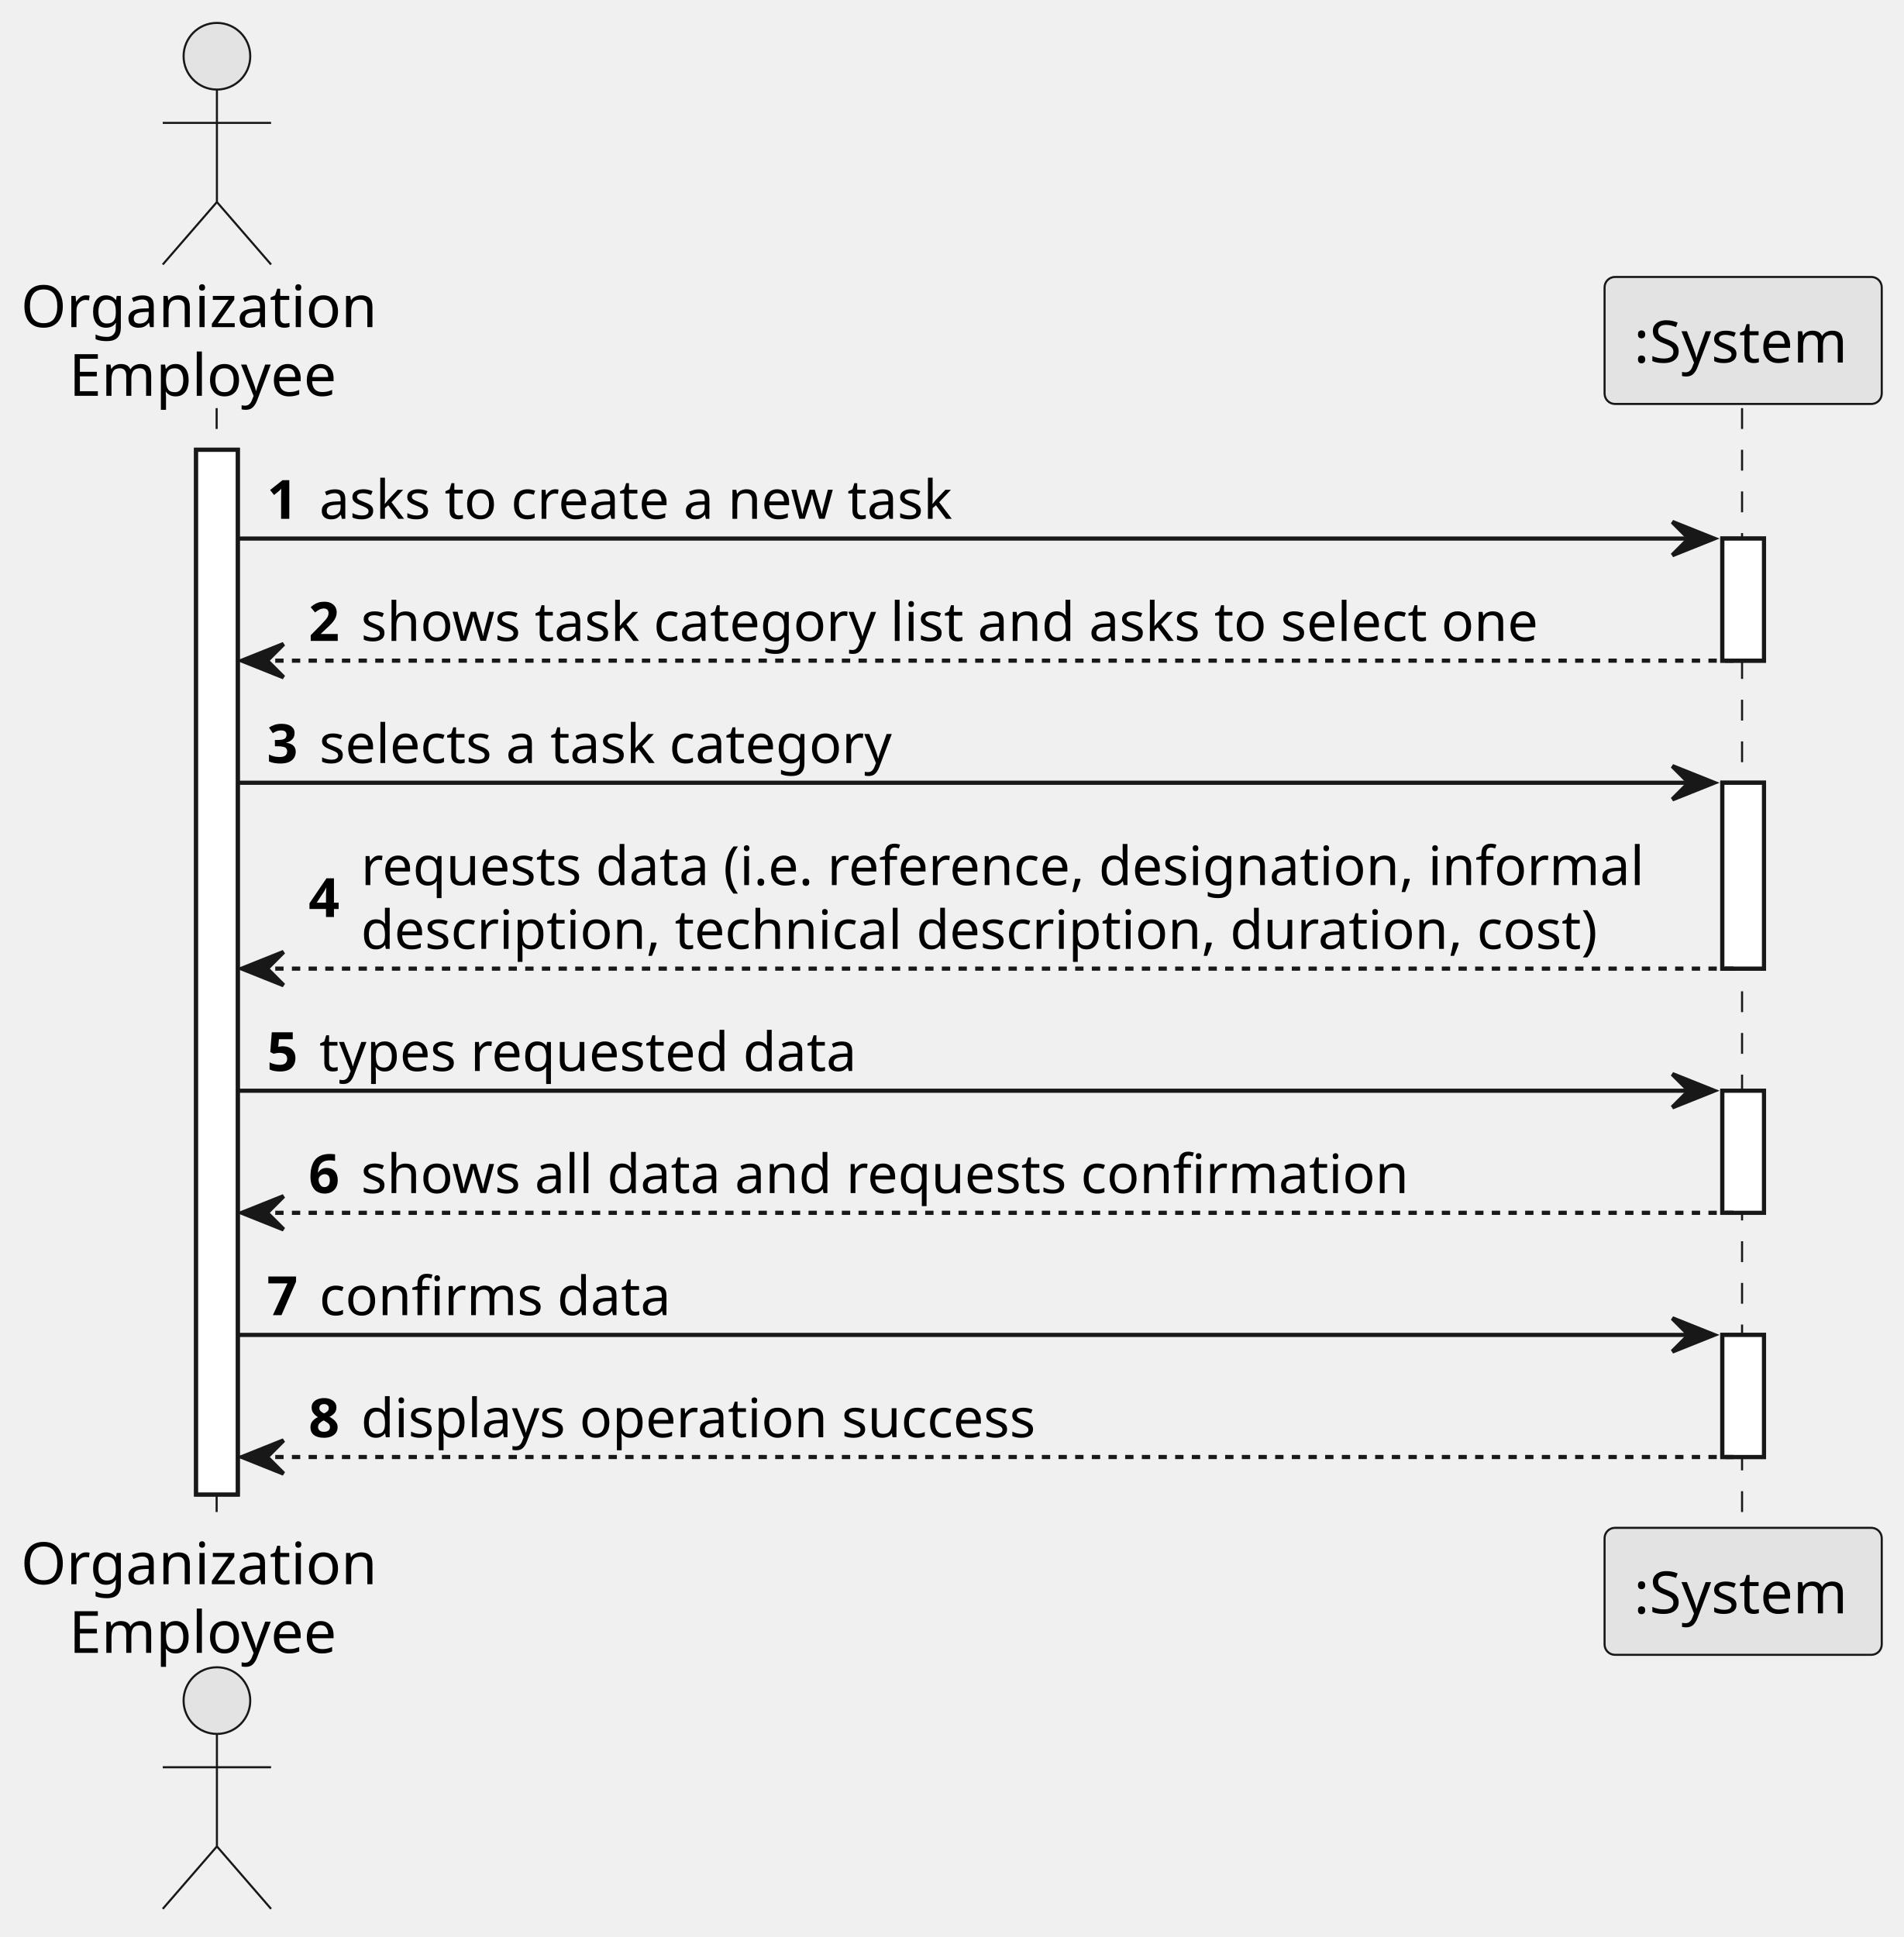
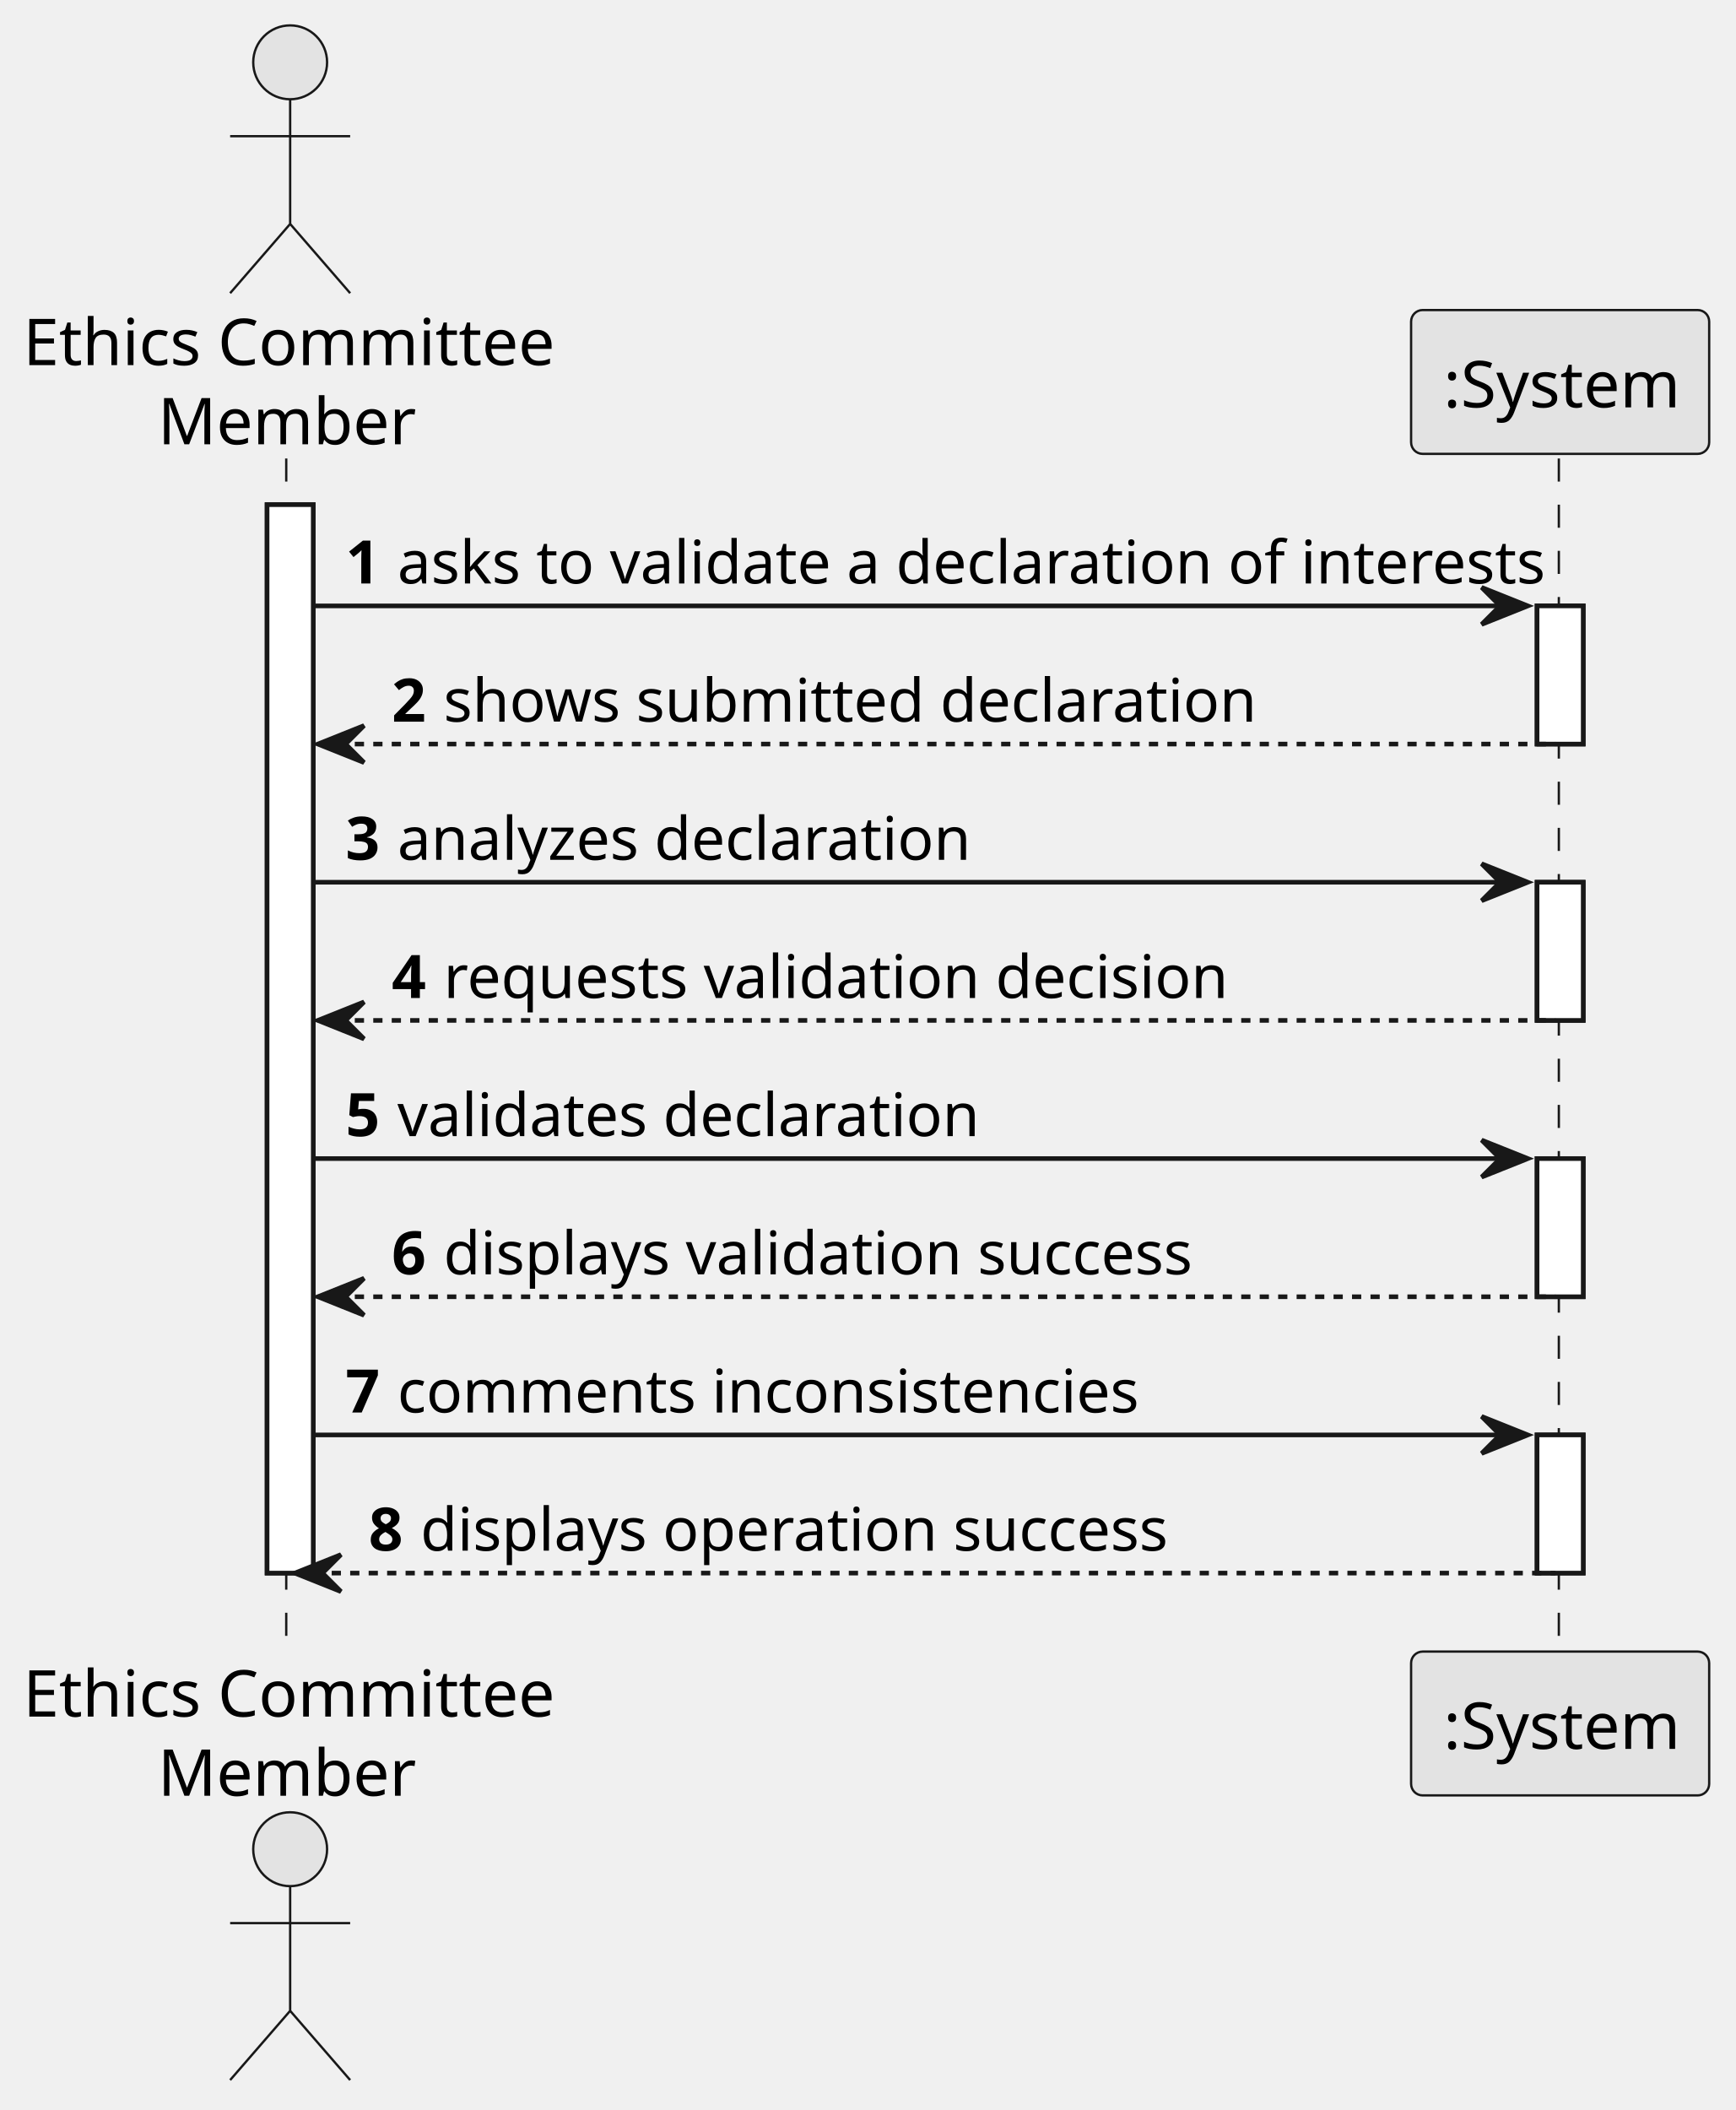
- <svg xmlns="http://www.w3.org/2000/svg" contentStyleType="text/css" height="465px" preserveAspectRatio="none" style="width:457px;height:465px;background:#FFFFFF;" version="1.1" viewBox="0 0 457 465" width="457px" zoomAndPan="magnify">
+ <svg xmlns="http://www.w3.org/2000/svg" contentStyleType="text/css" data-diagram-type="SEQUENCE" height="457px" preserveAspectRatio="none" style="width:376px;height:457px;background:#FFFFFF;" version="1.1" viewBox="0 0 376 457" width="376px" zoomAndPan="magnify">
  <defs />
  <g>
-     <rect fill="#FFFFFF" height="250.795" style="stroke:#181818;stroke-width:1.0;" width="10" x="47.065" y="107.977" />
-     <rect fill="#FFFFFF" height="29.311" style="stroke:#181818;stroke-width:1.0;" width="10" x="413.397" y="129.287" />
-     <rect fill="#FFFFFF" height="44.621" style="stroke:#181818;stroke-width:1.0;" width="10" x="413.397" y="187.908" />
-     <rect fill="#FFFFFF" height="29.311" style="stroke:#181818;stroke-width:1.0;" width="10" x="413.397" y="261.84" />
-     <rect fill="#FFFFFF" height="29.311" style="stroke:#181818;stroke-width:1.0;" width="10" x="413.397" y="320.461" />
-     <line style="stroke:#181818;stroke-width:0.5;stroke-dasharray:5.0,5.0;" x1="52" x2="52" y1="97.977" y2="367.772" />
-     <line style="stroke:#181818;stroke-width:0.5;stroke-dasharray:5.0,5.0;" x1="418.133" x2="418.133" y1="97.977" y2="367.772" />
-     <text fill="#000000" font-family="sans-serif" font-size="14" lengthAdjust="spacing" textLength="88.129" x="5" y="78.535">Organization</text>
-     <text fill="#000000" font-family="sans-serif" font-size="14" lengthAdjust="spacing" textLength="65.03" x="16.549" y="95.023">Employee</text>
-     <ellipse cx="52.065" cy="13.5" fill="#E3E3E3" rx="8" ry="8" style="stroke:#181818;stroke-width:0.5;" />
-     <path d="M52.065,21.5 L52.065,48.5 M39.065,29.5 L65.064,29.5 M52.065,48.5 L39.065,63.5 M52.065,48.5 L65.064,63.5 " fill="none" style="stroke:#181818;stroke-width:0.5;" />
-     <text fill="#000000" font-family="sans-serif" font-size="14" lengthAdjust="spacing" textLength="88.129" x="5" y="380.307">Organization</text>
-     <text fill="#000000" font-family="sans-serif" font-size="14" lengthAdjust="spacing" textLength="65.03" x="16.549" y="396.795">Employee</text>
-     <ellipse cx="52.065" cy="408.248" fill="#E3E3E3" rx="8" ry="8" style="stroke:#181818;stroke-width:0.5;" />
-     <path d="M52.065,416.248 L52.065,443.248 M39.065,424.248 L65.064,424.248 M52.065,443.248 L39.065,458.248 M52.065,443.248 L65.064,458.248 " fill="none" style="stroke:#181818;stroke-width:0.5;" />
-     <rect fill="#E3E3E3" height="30.488" rx="2.5" ry="2.5" style="stroke:#181818;stroke-width:0.5;" width="66.527" x="385.133" y="66.488" />
-     <text fill="#000000" font-family="sans-serif" font-size="14" lengthAdjust="spacing" textLength="52.527" x="392.133" y="87.023">:System</text>
-     <rect fill="#E3E3E3" height="30.488" rx="2.5" ry="2.5" style="stroke:#181818;stroke-width:0.5;" width="66.527" x="385.133" y="366.772" />
-     <text fill="#000000" font-family="sans-serif" font-size="14" lengthAdjust="spacing" textLength="52.527" x="392.133" y="387.307">:System</text>
-     <rect fill="#FFFFFF" height="250.795" style="stroke:#181818;stroke-width:1.0;" width="10" x="47.065" y="107.977" />
-     <rect fill="#FFFFFF" height="29.311" style="stroke:#181818;stroke-width:1.0;" width="10" x="413.397" y="129.287" />
-     <rect fill="#FFFFFF" height="44.621" style="stroke:#181818;stroke-width:1.0;" width="10" x="413.397" y="187.908" />
-     <rect fill="#FFFFFF" height="29.311" style="stroke:#181818;stroke-width:1.0;" width="10" x="413.397" y="261.84" />
-     <rect fill="#FFFFFF" height="29.311" style="stroke:#181818;stroke-width:1.0;" width="10" x="413.397" y="320.461" />
-     <polygon fill="#181818" points="401.397,125.287,411.397,129.287,401.397,133.287,405.397,129.287" style="stroke:#181818;stroke-width:1.0;" />
-     <line style="stroke:#181818;stroke-width:1.0;" x1="57.065" x2="407.397" y1="129.287" y2="129.287" />
-     <text fill="#000000" font-family="sans-serif" font-size="13" font-weight="bold" lengthAdjust="spacing" textLength="8.576" x="64.064" y="124.545">1</text>
-     <text fill="#000000" font-family="sans-serif" font-size="13" lengthAdjust="spacing" textLength="158.723" x="76.64" y="124.545">asks to create a new task</text>
-     <polygon fill="#181818" points="68.064,154.598,58.065,158.598,68.064,162.598,64.064,158.598" style="stroke:#181818;stroke-width:1.0;" />
-     <line style="stroke:#181818;stroke-width:1.0;stroke-dasharray:2.0,2.0;" x1="62.065" x2="417.397" y1="158.598" y2="158.598" />
-     <text fill="#000000" font-family="sans-serif" font-size="13" font-weight="bold" lengthAdjust="spacing" textLength="8.576" x="74.064" y="153.856">2</text>
-     <text fill="#000000" font-family="sans-serif" font-size="13" lengthAdjust="spacing" textLength="295.642" x="86.64" y="153.856">shows task category list and asks to select one</text>
-     <polygon fill="#181818" points="401.397,183.908,411.397,187.908,401.397,191.908,405.397,187.908" style="stroke:#181818;stroke-width:1.0;" />
-     <line style="stroke:#181818;stroke-width:1.0;" x1="57.065" x2="407.397" y1="187.908" y2="187.908" />
-     <text fill="#000000" font-family="sans-serif" font-size="13" font-weight="bold" lengthAdjust="spacing" textLength="8.576" x="64.064" y="183.166">3</text>
-     <text fill="#000000" font-family="sans-serif" font-size="13" lengthAdjust="spacing" textLength="142.949" x="76.64" y="183.166">selects a task category</text>
-     <polygon fill="#181818" points="68.064,228.529,58.065,232.529,68.064,236.529,64.064,232.529" style="stroke:#181818;stroke-width:1.0;" />
-     <line style="stroke:#181818;stroke-width:1.0;stroke-dasharray:2.0,2.0;" x1="62.065" x2="417.397" y1="232.529" y2="232.529" />
-     <text fill="#000000" font-family="sans-serif" font-size="13" font-weight="bold" lengthAdjust="spacing" textLength="8.576" x="74.064" y="220.132">4</text>
-     <text fill="#000000" font-family="sans-serif" font-size="13" lengthAdjust="spacing" textLength="319.757" x="86.64" y="212.477">requests data (i.e. reference, designation, informal</text>
-     <text fill="#000000" font-family="sans-serif" font-size="13" lengthAdjust="spacing" textLength="310.115" x="86.64" y="227.787">description, technical description, duration, cost)</text>
-     <polygon fill="#181818" points="401.397,257.84,411.397,261.84,401.397,265.84,405.397,261.84" style="stroke:#181818;stroke-width:1.0;" />
-     <line style="stroke:#181818;stroke-width:1.0;" x1="57.065" x2="407.397" y1="261.84" y2="261.84" />
-     <text fill="#000000" font-family="sans-serif" font-size="13" font-weight="bold" lengthAdjust="spacing" textLength="8.576" x="64.064" y="257.098">5</text>
-     <text fill="#000000" font-family="sans-serif" font-size="13" lengthAdjust="spacing" textLength="132.304" x="76.64" y="257.098">types requested data</text>
-     <polygon fill="#181818" points="68.064,287.15,58.065,291.15,68.064,295.15,64.064,291.15" style="stroke:#181818;stroke-width:1.0;" />
-     <line style="stroke:#181818;stroke-width:1.0;stroke-dasharray:2.0,2.0;" x1="62.065" x2="417.397" y1="291.15" y2="291.15" />
-     <text fill="#000000" font-family="sans-serif" font-size="13" font-weight="bold" lengthAdjust="spacing" textLength="8.576" x="74.064" y="286.408">6</text>
-     <text fill="#000000" font-family="sans-serif" font-size="13" lengthAdjust="spacing" textLength="260.146" x="86.64" y="286.408">shows all data and requests confirmation</text>
-     <polygon fill="#181818" points="401.397,316.461,411.397,320.461,401.397,324.461,405.397,320.461" style="stroke:#181818;stroke-width:1.0;" />
-     <line style="stroke:#181818;stroke-width:1.0;" x1="57.065" x2="407.397" y1="320.461" y2="320.461" />
-     <text fill="#000000" font-family="sans-serif" font-size="13" font-weight="bold" lengthAdjust="spacing" textLength="8.576" x="64.064" y="315.719">7</text>
-     <text fill="#000000" font-family="sans-serif" font-size="13" lengthAdjust="spacing" textLength="86.849" x="76.64" y="315.719">confirms data</text>
-     <polygon fill="#181818" points="68.064,345.772,58.065,349.772,68.064,353.772,64.064,349.772" style="stroke:#181818;stroke-width:1.0;" />
-     <line style="stroke:#181818;stroke-width:1.0;stroke-dasharray:2.0,2.0;" x1="62.065" x2="417.397" y1="349.772" y2="349.772" />
-     <text fill="#000000" font-family="sans-serif" font-size="13" font-weight="bold" lengthAdjust="spacing" textLength="8.576" x="74.064" y="345.029">8</text>
-     <text fill="#000000" font-family="sans-serif" font-size="13" lengthAdjust="spacing" textLength="168.422" x="86.64" y="345.029">displays operation success</text>
+     <g>
+       <rect fill="#FFFFFF" height="231.41" style="stroke:#181818;stroke-width:1;" width="10" x="57.848" y="109.303" />
+     </g>
+     <g>
+       <rect fill="#FFFFFF" height="29.926" style="stroke:#181818;stroke-width:1;" width="10" x="332.929" y="131.229" />
+     </g>
+     <g>
+       <rect fill="#FFFFFF" height="29.926" style="stroke:#181818;stroke-width:1;" width="10" x="332.929" y="191.082" />
+     </g>
+     <g>
+       <rect fill="#FFFFFF" height="29.926" style="stroke:#181818;stroke-width:1;" width="10" x="332.929" y="250.934" />
+     </g>
+     <g>
+       <rect fill="#FFFFFF" height="29.926" style="stroke:#181818;stroke-width:1;" width="10" x="332.929" y="310.787" />
+     </g>
+     <g>
+       <rect fill="#000000" fill-opacity="0" height="259.41" width="8" x="58.848" y="99.303" />
+       <line style="stroke:#181818;stroke-width:0.5;stroke-dasharray:5,5;" x1="62" x2="62" y1="99.303" y2="358.713" />
+     </g>
+     <g>
+       <rect fill="#000000" fill-opacity="0" height="259.41" width="8" x="333.929" y="99.303" />
+       <line style="stroke:#181818;stroke-width:0.5;stroke-dasharray:5,5;" x1="337.646" x2="337.646" y1="99.303" y2="358.713" />
+     </g>
+     <g class="participant participant-head" data-participant="Member">
+       <text fill="#000000" font-family="sans-serif" font-size="14" lengthAdjust="spacing" textLength="109.696" x="5" y="79.075">Ethics Committee</text>
+       <text fill="#000000" font-family="sans-serif" font-size="14" lengthAdjust="spacing" textLength="51.345" x="34.176" y="96.227">Member</text>
+       <ellipse cx="62.848" cy="13.5" fill="#E3E3E3" rx="8" ry="8" style="stroke:#181818;stroke-width:0.5;" />
+       <path d="M62.848,21.5 L62.848,48.5 M49.848,29.5 L75.848,29.5 M62.848,48.5 L49.848,63.5 M62.848,48.5 L75.848,63.5" fill="none" style="stroke:#181818;stroke-width:0.5;" />
+     </g>
+     <g class="participant participant-tail" data-participant="Member">
+       <text fill="#000000" font-family="sans-serif" font-size="14" lengthAdjust="spacing" textLength="109.696" x="5" y="371.788">Ethics Committee</text>
+       <text fill="#000000" font-family="sans-serif" font-size="14" lengthAdjust="spacing" textLength="51.345" x="34.176" y="388.94">Member</text>
+       <ellipse cx="62.848" cy="400.516" fill="#E3E3E3" rx="8" ry="8" style="stroke:#181818;stroke-width:0.5;" />
+       <path d="M62.848,408.516 L62.848,435.516 M49.848,416.516 L75.848,416.516 M62.848,435.516 L49.848,450.516 M62.848,435.516 L75.848,450.516" fill="none" style="stroke:#181818;stroke-width:0.5;" />
+     </g>
+     <g class="participant participant-head" data-participant="System">
+       <rect fill="#E3E3E3" height="31.151" rx="2.5" ry="2.5" style="stroke:#181818;stroke-width:0.5;" width="64.565" x="305.646" y="67.151" />
+       <text fill="#000000" font-family="sans-serif" font-size="14" lengthAdjust="spacing" textLength="50.565" x="312.646" y="88.227">:System</text>
+     </g>
+     <g class="participant participant-tail" data-participant="System">
+       <rect fill="#E3E3E3" height="31.151" rx="2.5" ry="2.5" style="stroke:#181818;stroke-width:0.5;" width="64.565" x="305.646" y="357.713" />
+       <text fill="#000000" font-family="sans-serif" font-size="14" lengthAdjust="spacing" textLength="50.565" x="312.646" y="378.788">:System</text>
+     </g>
+     <g>
+       <rect fill="#FFFFFF" height="231.41" style="stroke:#181818;stroke-width:1;" width="10" x="57.848" y="109.303" />
+     </g>
+     <g>
+       <rect fill="#FFFFFF" height="29.926" style="stroke:#181818;stroke-width:1;" width="10" x="332.929" y="131.229" />
+     </g>
+     <g>
+       <rect fill="#FFFFFF" height="29.926" style="stroke:#181818;stroke-width:1;" width="10" x="332.929" y="191.082" />
+     </g>
+     <g>
+       <rect fill="#FFFFFF" height="29.926" style="stroke:#181818;stroke-width:1;" width="10" x="332.929" y="250.934" />
+     </g>
+     <g>
+       <rect fill="#FFFFFF" height="29.926" style="stroke:#181818;stroke-width:1;" width="10" x="332.929" y="310.787" />
+     </g>
+     <g class="message" data-participant-1="Member" data-participant-2="System">
+       <polygon fill="#181818" points="320.929,127.229,330.929,131.229,320.929,135.229,324.929,131.229" style="stroke:#181818;stroke-width:1;" />
+       <line style="stroke:#181818;stroke-width:1;" x1="67.848" x2="326.929" y1="131.229" y2="131.229" />
+       <text fill="#000000" font-family="sans-serif" font-size="13" font-weight="bold" lengthAdjust="spacing" textLength="7.23" x="74.848" y="126.373">1</text>
+       <text fill="#000000" font-family="sans-serif" font-size="13" lengthAdjust="spacing" textLength="234.851" x="86.078" y="126.373">asks to validate a declaration of interests</text>
+     </g>
+     <g class="message" data-participant-1="System" data-participant-2="Member">
+       <polygon fill="#181818" points="78.848,157.155,68.848,161.155,78.848,165.155,74.848,161.155" style="stroke:#181818;stroke-width:1;" />
+       <line style="stroke:#181818;stroke-width:1;stroke-dasharray:2,2;" x1="72.848" x2="336.929" y1="161.155" y2="161.155" />
+       <text fill="#000000" font-family="sans-serif" font-size="13" font-weight="bold" lengthAdjust="spacing" textLength="7.23" x="84.848" y="156.299">2</text>
+       <text fill="#000000" font-family="sans-serif" font-size="13" lengthAdjust="spacing" textLength="164.03" x="96.078" y="156.299">shows submitted declaration</text>
+     </g>
+     <g class="message" data-participant-1="Member" data-participant-2="System">
+       <polygon fill="#181818" points="320.929,187.082,330.929,191.082,320.929,195.082,324.929,191.082" style="stroke:#181818;stroke-width:1;" />
+       <line style="stroke:#181818;stroke-width:1;" x1="67.848" x2="326.929" y1="191.082" y2="191.082" />
+       <text fill="#000000" font-family="sans-serif" font-size="13" font-weight="bold" lengthAdjust="spacing" textLength="7.23" x="74.848" y="186.225">3</text>
+       <text fill="#000000" font-family="sans-serif" font-size="13" lengthAdjust="spacing" textLength="118.517" x="86.078" y="186.225">analyzes declaration</text>
+     </g>
+     <g class="message" data-participant-1="System" data-participant-2="Member">
+       <polygon fill="#181818" points="78.848,217.008,68.848,221.008,78.848,225.008,74.848,221.008" style="stroke:#181818;stroke-width:1;" />
+       <line style="stroke:#181818;stroke-width:1;stroke-dasharray:2,2;" x1="72.848" x2="336.929" y1="221.008" y2="221.008" />
+       <text fill="#000000" font-family="sans-serif" font-size="13" font-weight="bold" lengthAdjust="spacing" textLength="7.23" x="84.848" y="216.151">4</text>
+       <text fill="#000000" font-family="sans-serif" font-size="13" lengthAdjust="spacing" textLength="159.707" x="96.078" y="216.151">requests validation decision</text>
+     </g>
+     <g class="message" data-participant-1="Member" data-participant-2="System">
+       <polygon fill="#181818" points="320.929,246.934,330.929,250.934,320.929,254.934,324.929,250.934" style="stroke:#181818;stroke-width:1;" />
+       <line style="stroke:#181818;stroke-width:1;" x1="67.848" x2="326.929" y1="250.934" y2="250.934" />
+       <text fill="#000000" font-family="sans-serif" font-size="13" font-weight="bold" lengthAdjust="spacing" textLength="7.23" x="74.848" y="246.078">5</text>
+       <text fill="#000000" font-family="sans-serif" font-size="13" lengthAdjust="spacing" textLength="118.517" x="86.078" y="246.078">validates declaration</text>
+     </g>
+     <g class="message" data-participant-1="System" data-participant-2="Member">
+       <polygon fill="#181818" points="78.848,276.86,68.848,280.86,78.848,284.86,74.848,280.86" style="stroke:#181818;stroke-width:1;" />
+       <line style="stroke:#181818;stroke-width:1;stroke-dasharray:2,2;" x1="72.848" x2="336.929" y1="280.86" y2="280.86" />
+       <text fill="#000000" font-family="sans-serif" font-size="13" font-weight="bold" lengthAdjust="spacing" textLength="7.23" x="84.848" y="276.004">6</text>
+       <text fill="#000000" font-family="sans-serif" font-size="13" lengthAdjust="spacing" textLength="156.076" x="96.078" y="276.004">displays validation success</text>
+     </g>
+     <g class="message" data-participant-1="Member" data-participant-2="System">
+       <polygon fill="#181818" points="320.929,306.787,330.929,310.787,320.929,314.787,324.929,310.787" style="stroke:#181818;stroke-width:1;" />
+       <line style="stroke:#181818;stroke-width:1;" x1="67.848" x2="326.929" y1="310.787" y2="310.787" />
+       <text fill="#000000" font-family="sans-serif" font-size="13" font-weight="bold" lengthAdjust="spacing" textLength="7.23" x="74.848" y="305.93">7</text>
+       <text fill="#000000" font-family="sans-serif" font-size="13" lengthAdjust="spacing" textLength="151.728" x="86.078" y="305.93">comments inconsistencies</text>
+     </g>
+     <g class="message" data-participant-1="System" data-participant-2="Member">
+       <polygon fill="#181818" points="73.848,336.713,63.848,340.713,73.848,344.713,69.848,340.713" style="stroke:#181818;stroke-width:1;" />
+       <line style="stroke:#181818;stroke-width:1;stroke-dasharray:2,2;" x1="67.848" x2="336.929" y1="340.713" y2="340.713" />
+       <text fill="#000000" font-family="sans-serif" font-size="13" font-weight="bold" lengthAdjust="spacing" textLength="7.23" x="79.848" y="335.856">8</text>
+       <text fill="#000000" font-family="sans-serif" font-size="13" lengthAdjust="spacing" textLength="155.359" x="91.078" y="335.856">displays operation success</text>
+     </g>
  </g>
</svg>
